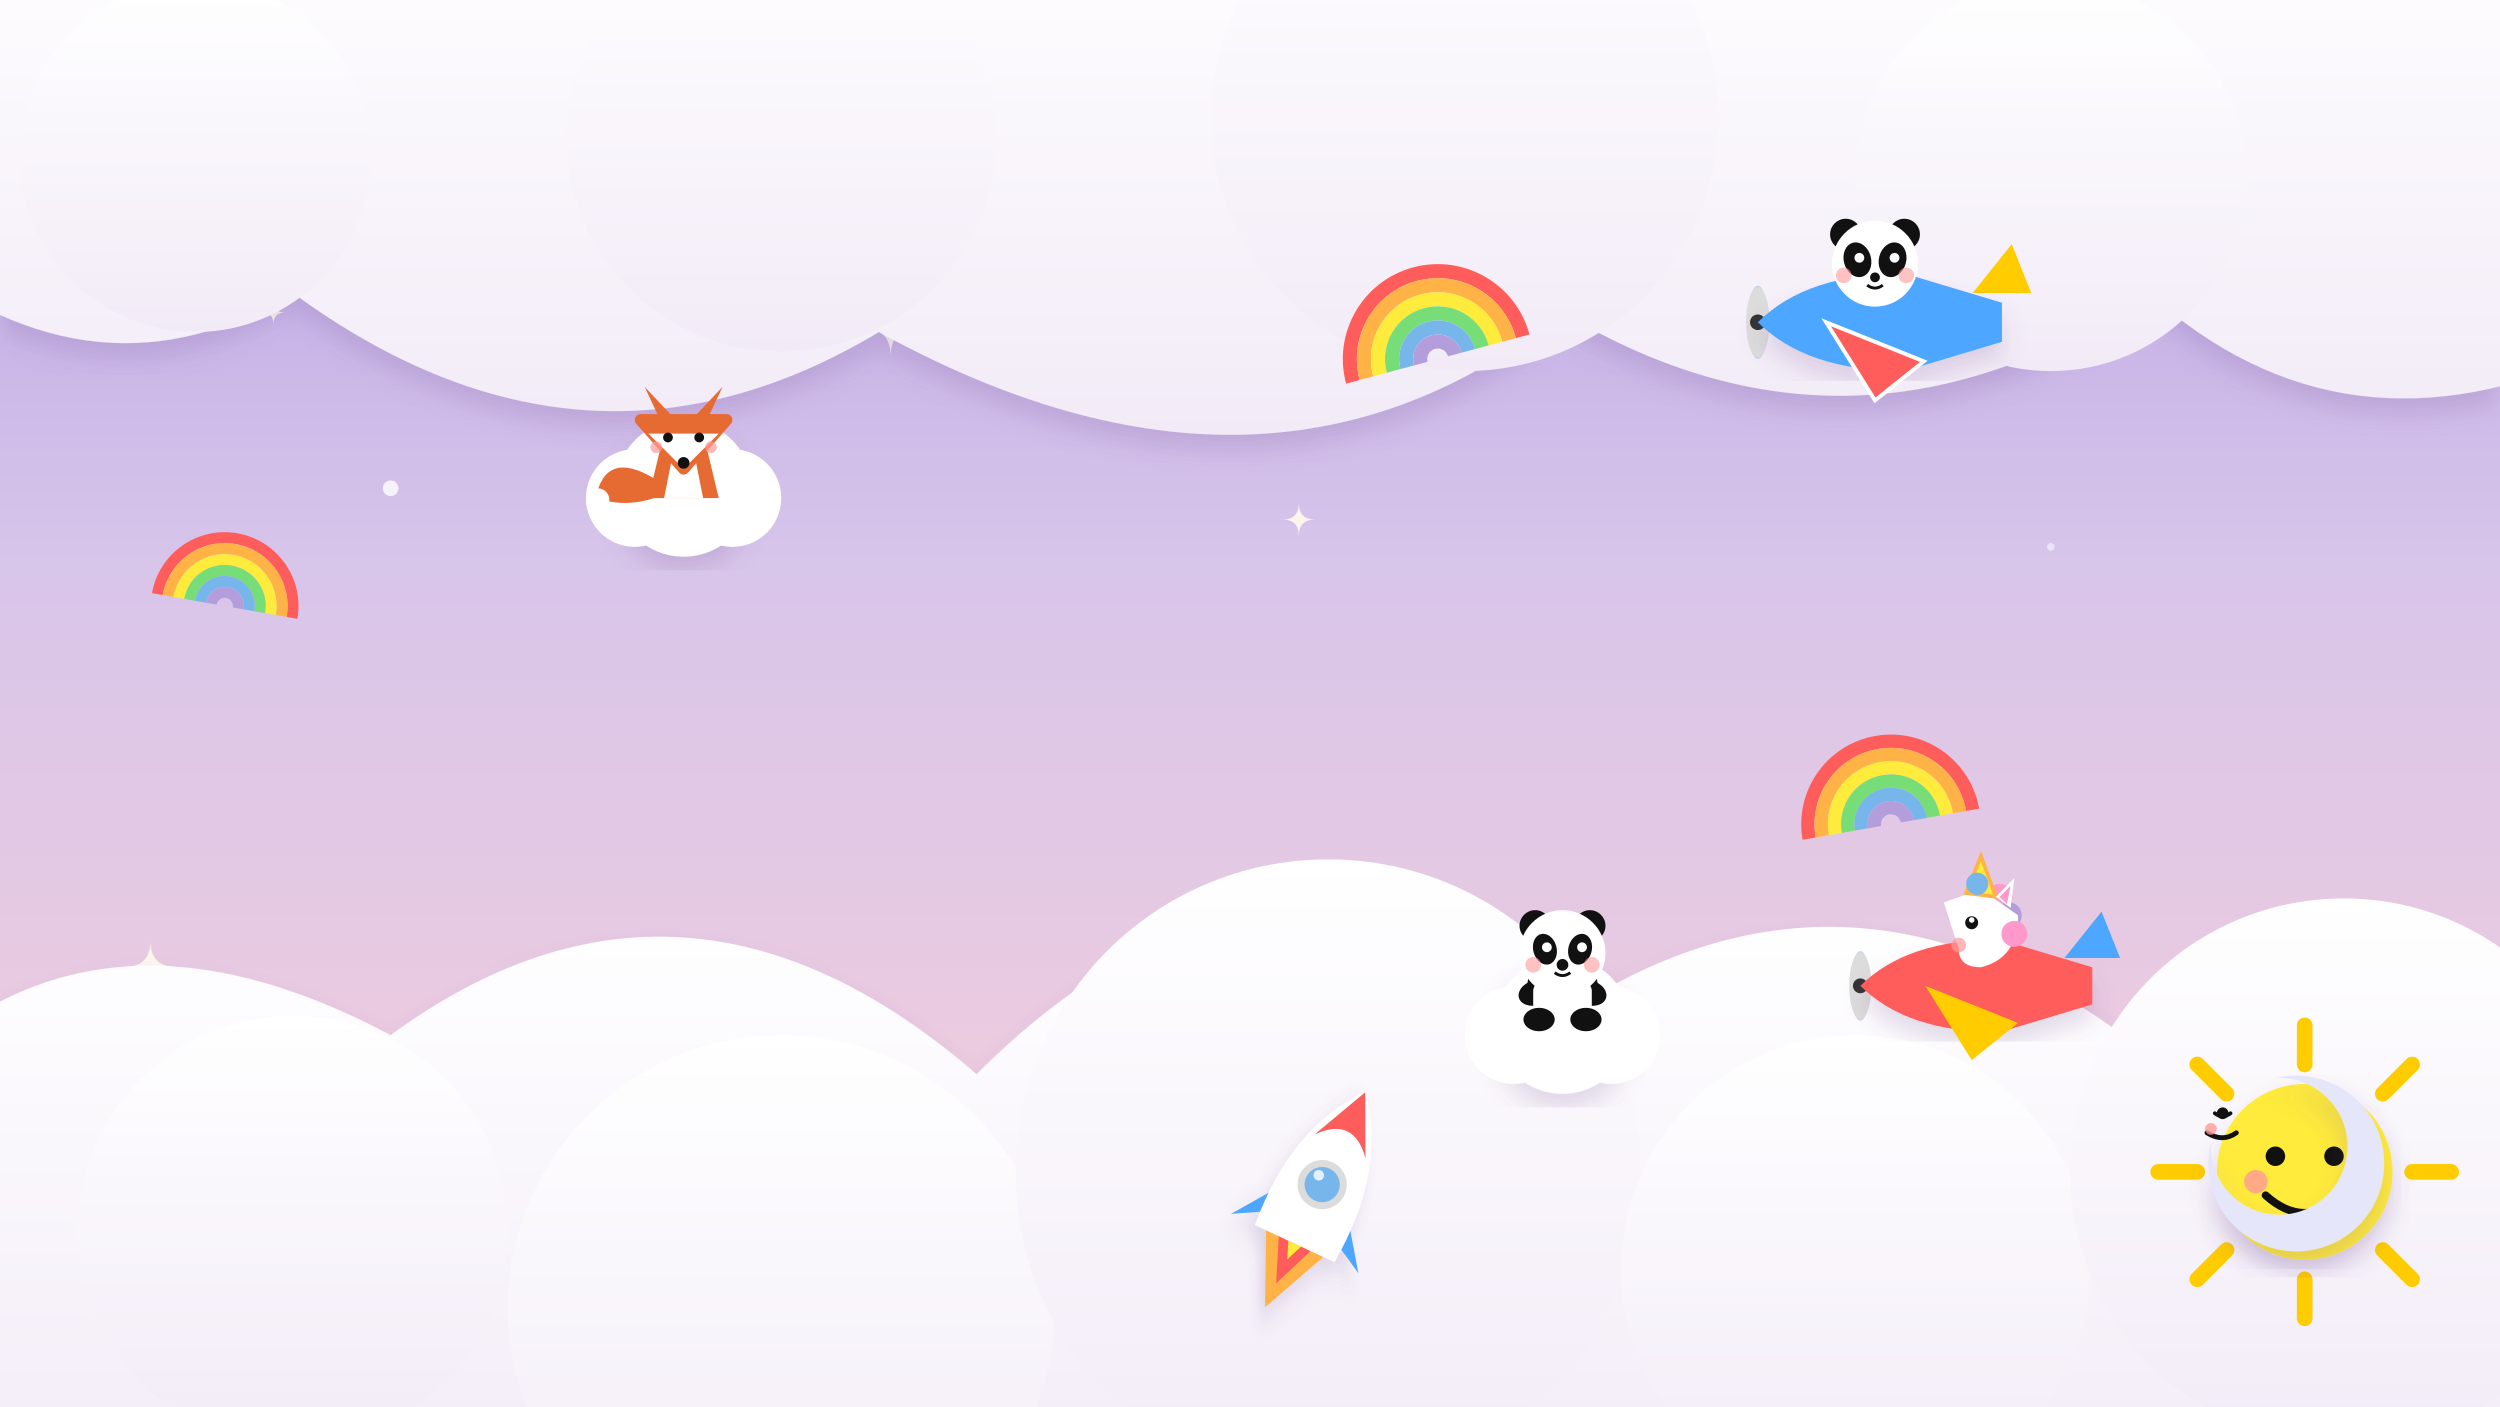
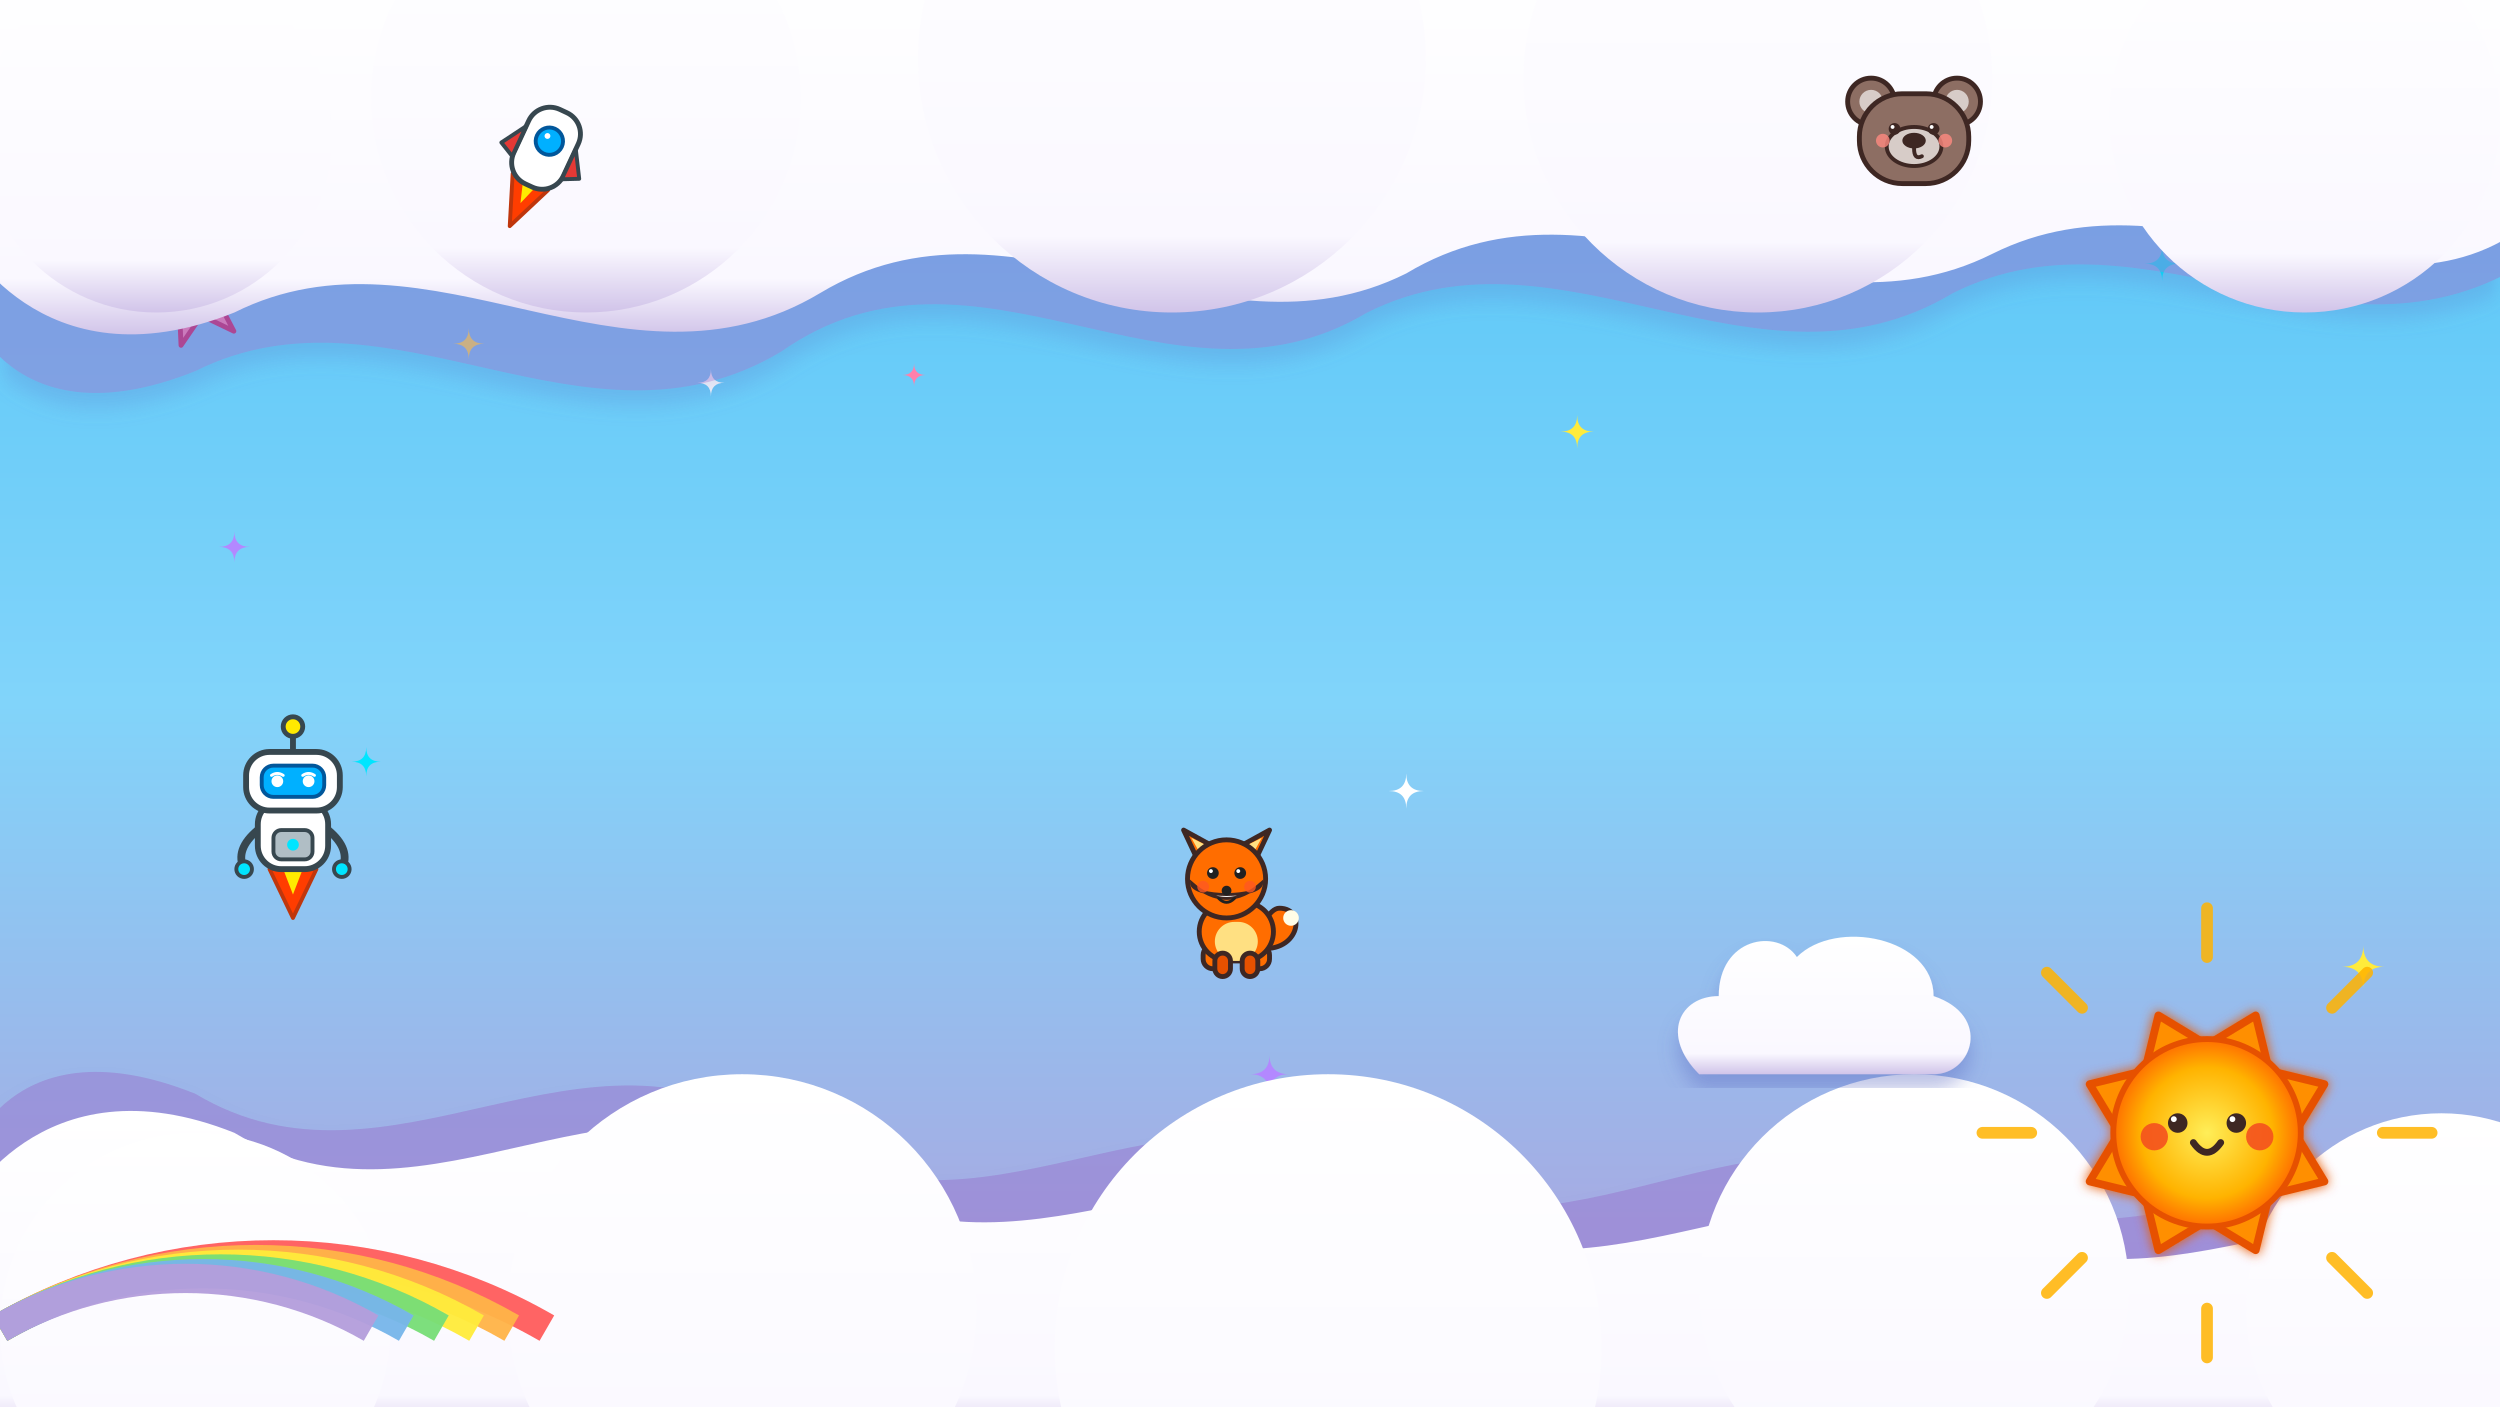
<svg xmlns="http://www.w3.org/2000/svg" viewBox="0 0 1280 720">
  <defs>
    <linearGradient id="skyGrad" x1="0%" y1="0%" x2="0%" y2="100%">
-       <stop offset="0%" stop-color="#b4a0e5" />
-       <stop offset="40%" stop-color="#d8c5ea" />
-       <stop offset="100%" stop-color="#f8cfd9" />
+       <stop offset="0%" stop-color="#4fc3f7" />
+       <stop offset="50%" stop-color="#81d4fa" />
+       <stop offset="100%" stop-color="#b39ddb" />
    </linearGradient>
+     <radialGradient id="sunGrad" cx="50%" cy="50%" r="50%">
+       <stop offset="0%" stop-color="#ffee58" />
+       <stop offset="70%" stop-color="#ffb300" />
+       <stop offset="100%" stop-color="#ff6f00" />
+     </radialGradient>
    <linearGradient id="cloudGrad" x1="0%" y1="0%" x2="0%" y2="100%">
      <stop offset="0%" stop-color="#ffffff" />
-       <stop offset="100%" stop-color="#f2ebf7" />
+       <stop offset="85%" stop-color="#faf8ff" />
+       <stop offset="100%" stop-color="#d1c4e9" />
    </linearGradient>
-     <filter id="shadow" x="-10%" y="-10%" width="120%" height="120%">
-       <feDropShadow dx="0" dy="8" stdDeviation="6" flood-color="#7a5599" flood-opacity="0.2" />
+     <filter id="cloudShadow" x="-10%" y="-10%" width="120%" height="120%">
+       <feDropShadow dx="0" dy="8" stdDeviation="5" flood-color="#5c6bc0" flood-opacity="0.4" />
    </filter>
-     <g id="rainbow">
-       <path d="M -50 0 A 50 50 0 0 1 50 0" fill="none" stroke="#ff5c5c" stroke-width="8" />
-       <path d="M -42 0 A 42 42 0 0 1 42 0" fill="none" stroke="#ffb347" stroke-width="8" />
-       <path d="M -34 0 A 34 34 0 0 1 34 0" fill="none" stroke="#ffeb3b" stroke-width="8" />
-       <path d="M -26 0 A 26 26 0 0 1 26 0" fill="none" stroke="#77dd77" stroke-width="8" />
-       <path d="M -18 0 A 18 18 0 0 1 18 0" fill="none" stroke="#77b6ea" stroke-width="8" />
-       <path d="M -10 0 A 10 10 0 0 1 10 0" fill="none" stroke="#b39ddb" stroke-width="8" />
-     </g>
-     <g id="star">
-       <path d="M 0 -12 Q 0 0 12 0 Q 0 0 0 12 Q 0 0 -12 0 Q 0 0 0 -12 Z" fill="#fffbee" opacity="0.9" />
+     <filter id="glow" x="-20%" y="-20%" width="140%" height="140%">
+       <feGaussianBlur stdDeviation="3" result="blur" />
+       <feComposite in="SourceGraphic" in2="blur" operator="over" />
+     </filter>
+     <g id="sparkle">
+       <path d="M 0 -10 Q 0 0 10 0 Q 0 0 0 10 Q 0 0 -10 0 Q 0 0 0 -10 Z" />
    </g>
  </defs>
  <rect width="100%" height="100%" fill="url(#skyGrad)" />
-   <use href="#star" x="120" y="80" transform="scale(0.8)" />
-   <use href="#star" x="380" y="140" transform="scale(1.2)" />
-   <use href="#star" x="850" y="90" transform="scale(0.6)" />
-   <use href="#star" x="1150" y="120" transform="scale(1)" />
-   <use href="#star" x="280" y="320" transform="scale(0.5)" />
-   <use href="#star" x="950" y="380" transform="scale(0.7)" />
-   <use href="#star" x="70" y="450" transform="scale(1.1)" />
-   <circle cx="650" cy="180" r="3" fill="#ffffff" opacity="0.6" />
-   <circle cx="200" cy="250" r="4" fill="#ffffff" opacity="0.8" />
-   <circle cx="1050" cy="280" r="2" fill="#ffffff" opacity="0.5" />
-   <path d="M -50 -50 L 1330 -50 L 1330 180 Q 1200 240 1100 150 Q 950 250 800 160 Q 650 280 450 170 Q 300 260 150 150 Q 50 210 -50 130 Z" fill="url(#cloudGrad)" filter="url(#shadow)" />
-   <circle cx="100" cy="80" r="90" fill="url(#cloudGrad)" />
-   <circle cx="400" cy="70" r="110" fill="url(#cloudGrad)" />
-   <circle cx="750" cy="60" r="130" fill="url(#cloudGrad)" />
-   <circle cx="1050" cy="90" r="100" fill="url(#cloudGrad)" />
-   <path d="M -50 770 L 1330 770 L 1330 520 Q 1200 450 1100 540 Q 950 420 800 520 Q 650 400 500 550 Q 350 420 200 530 Q 50 450 -50 550 Z" fill="url(#cloudGrad)" filter="url(#shadow)" />
-   <circle cx="150" cy="630" r="110" fill="url(#cloudGrad)" />
-   <circle cx="400" cy="670" r="140" fill="url(#cloudGrad)" />
-   <circle cx="680" cy="600" r="160" fill="url(#cloudGrad)" />
-   <circle cx="950" cy="650" r="120" fill="url(#cloudGrad)" />
-   <circle cx="1200" cy="600" r="140" fill="url(#cloudGrad)" />
-   <use href="#rainbow" x="820" y="180" transform="rotate(-15 820 180) scale(0.9)" />
-   <use href="#rainbow" x="130" y="450" transform="rotate(10 130 450) scale(0.7)" />
-   <use href="#rainbow" x="1150" y="460" transform="rotate(-10 1150 460) scale(0.85)" />
-   <g id="fox" transform="translate(350, 220)">
-     <circle cx="0" cy="30" r="35" fill="#ffffff" filter="url(#shadow)" />
-     <circle cx="-25" cy="35" r="25" fill="#ffffff" />
-     <circle cx="25" cy="35" r="25" fill="#ffffff" />
-     <path d="M -15 25 Q -40 10 -45 35 Q -30 40 -15 35" fill="#e66b33" />
-     <circle cx="-44" cy="36" r="6" fill="white" />
-     <path d="M -12 10 L 12 10 L 18 35 L -18 35 Z" fill="#e66b33" />
-     <path d="M -6 15 L 6 15 L 10 35 L -10 35 Z" fill="#ffffff" />
-     <polygon points="-22,-5 22,-5 0,20" fill="#e66b33" stroke="#e66b33" stroke-width="6" stroke-linejoin="round" />
-     <polygon points="-12,-5 -20,-22 -4,-5" fill="#e66b33" />
-     <polygon points="12,-5 20,-22 4,-5" fill="#e66b33" />
-     <polygon points="-18,2 18,2 0,20" fill="#ffffff" />
-     <circle cx="-8" cy="4" r="2.5" fill="#111" />
-     <circle cx="8" cy="4" r="2.5" fill="#111" />
-     <circle cx="0" cy="17" r="3" fill="#111" />
-     <circle cx="-14" cy="9" r="3" fill="#ff9999" opacity="0.7" />
-     <circle cx="14" cy="9" r="3" fill="#ff9999" opacity="0.7" />
+   <use href="#sparkle" x="400" y="100" fill="#ffffff" transform="scale(0.8)" />
+   <use href="#sparkle" x="800" y="450" fill="#ffffff" transform="scale(0.9)" />
+   <use href="#sparkle" x="300" y="220" fill="#ffeb3b" transform="scale(0.8)" />
+   <use href="#sparkle" x="1100" y="450" fill="#ffeb3b" transform="scale(1.1)" />
+   <use href="#sparkle" x="750" y="150" fill="#ffeb3b" transform="scale(0.7)" />
+   <use href="#sparkle" x="1230" y="150" fill="#00e5ff" transform="scale(0.9)" />
+   <use href="#sparkle" x="650" y="550" fill="#b388ff" transform="scale(1)" />
+   <use href="#sparkle" x="150" y="350" fill="#b388ff" transform="scale(0.8)" />
+   <use href="#sparkle" x="520" y="280" fill="#ffffff" transform="scale(0.7)" />
+   <use href="#sparkle" x="950" y="260" fill="#ffeb3b" transform="scale(0.85)" />
+   <use href="#sparkle" x="250" y="520" fill="#00e5ff" transform="scale(0.75)" />
+   <use href="#sparkle" x="780" y="320" fill="#ff80ab" transform="scale(0.6)" />
+   <g transform="translate(100, 150) rotate(-15)">
+     <path d="M 0 -22 L 6 -6 L 24 -6 L 10 6 L 14 24 L 0 12 L -14 24 L -10 6 L -24 -6 L -6 -6 Z" fill="#ff80ab" stroke="#c2185b" stroke-width="2.5" stroke-linejoin="round" />
+     <circle cx="-5" cy="2" r="1.5" fill="#311b92" />
+     <circle cx="5" cy="2" r="1.5" fill="#311b92" />
+     <path d="M -2 6 Q 0 9 2 6" fill="none" stroke="#311b92" stroke-width="1.5" />
  </g>
-   <g id="panda-plane" transform="translate(950, 160)">
-     <path d="M -55 5 C -55 -20, -45 -20, -45 5 C -45 30, -55 30, -55 5 Z" fill="#b0c4de" opacity="0.7" />
-     <ellipse cx="-50" cy="5" rx="6" ry="18" fill="#dcdcdc" />
-     <circle cx="-50" cy="5" r="4" fill="#333" />
-     <path d="M 60 -10 L 80 -35 L 90 -10 Z" fill="#ffcc00" />
-     <path d="M -50 5 Q -25 -20 25 -20 L 75 -5 L 75 15 L 25 30 Q -25 30 -50 5 Z" fill="#4da6ff" filter="url(#shadow)" />
-     <path d="M -15 5 L 35 25 L 10 45 Z" fill="#ff5c5c" />
-     <path d="M -15 5 L 35 25 L 10 45 Z" fill="none" stroke="#fff" stroke-width="2" />
-     <g transform="translate(10, -25)">
-       <circle cx="-15" cy="-15" r="8" fill="#111" />
-       <circle cx="15" cy="-15" r="8" fill="#111" />
-       <circle cx="0" cy="0" r="22" fill="#fff" />
-       <ellipse cx="-9" cy="-2" rx="7" ry="9" fill="#111" transform="rotate(-15 -9 -2)" />
-       <ellipse cx="9" cy="-2" rx="7" ry="9" fill="#111" transform="rotate(15 9 -2)" />
-       <circle cx="-8" cy="-3" r="2.5" fill="#fff" />
-       <circle cx="10" cy="-3" r="2.5" fill="#fff" />
-       <circle cx="0" cy="7" r="2.5" fill="#111" />
-       <path d="M -4 11 Q 0 14 4 11" fill="none" stroke="#111" stroke-width="1.5" />
-       <circle cx="-16" cy="6" r="4" fill="#ff9999" opacity="0.6" />
-       <circle cx="16" cy="6" r="4" fill="#ff9999" opacity="0.6" />
+   <g transform="translate(930, 110) rotate(15)">
+     <path d="M 0 -22 L 6 -6 L 24 -6 L 10 6 L 14 24 L 0 12 L -14 24 L -10 6 L -24 -6 L -6 -6 Z" fill="#ffd54f" stroke="#e65100" stroke-width="2.5" stroke-linejoin="round" />
+     <circle cx="-6" cy="4" r="2" fill="#3e2723" />
+     <circle cx="6" cy="4" r="2" fill="#3e2723" />
+     <path d="M -2 8 Q 0 11 2 8" fill="none" stroke="#3e2723" stroke-width="1.5" />
+     <circle cx="-10" cy="7" r="2.5" fill="#ff5722" opacity="0.9" />
+     <circle cx="10" cy="7" r="2.5" fill="#ff5722" opacity="0.9" />
+   </g>
+   <path d="M -20 -20 L 1300 -20 L 1300 130 C 1200 200, 1100 100, 1000 150 C 900 210, 800 110, 700 160 C 600 220, 500 110, 400 180 C 300 240, 200 140, 100 190 C 0 230, -20 150, -20 150 Z" fill="#9575cd" opacity="0.5" filter="url(#cloudShadow)" />
+   <path d="M -20 740 L 1300 740 L 1300 630 C 1200 560, 1100 660, 1000 610 C 900 550, 800 660, 700 600 C 600 540, 500 650, 400 580 C 300 510, 200 620, 100 560 C 0 520, -20 600, -20 600 Z" fill="#9575cd" opacity="0.5" filter="url(#cloudShadow)" />
+   <path d="M -20 -20 L 1300 -20 L 1300 110              C 1220 180, 1120 80, 1020 130              C 920 180, 820 80, 720 140              C 620 190, 520 90, 420 150              C 320 210, 220 110, 120 160              C 20 200, -20 120, -20 120 Z" fill="url(#cloudGrad)" />
+   <circle cx="80" cy="70" r="90" fill="url(#cloudGrad)" />
+   <circle cx="300" cy="50" r="110" fill="url(#cloudGrad)" />
+   <circle cx="600" cy="30" r="130" fill="url(#cloudGrad)" />
+   <circle cx="900" cy="40" r="120" fill="url(#cloudGrad)" />
+   <circle cx="1180" cy="60" r="100" fill="url(#cloudGrad)" />
+   <g transform="translate(280, 75) rotate(25)">
+     <path d="M -10 20 L 0 45 L 10 20 Z" fill="#ff3d00" stroke="#bf360c" stroke-width="2" stroke-linejoin="round" />
+     <path d="M -4 20 L 0 32 L 4 20 Z" fill="#ffea00" />
+     <rect x="-14" y="-20" width="28" height="42" rx="12" fill="#ffffff" stroke="#37474f" stroke-width="2.5" />
+     <path d="M -14 -5 L -22 8 L -14 12 Z" fill="#e53935" stroke="#37474f" stroke-width="2" stroke-linejoin="round" />
+     <path d="M 14 -5 L 22 8 L 14 12 Z" fill="#e53935" stroke="#37474f" stroke-width="2" stroke-linejoin="round" />
+     <circle cx="0" cy="-3" r="7" fill="#00b0ff" stroke="#01579b" stroke-width="2" />
+     <circle cx="-2" cy="-5" r="1.5" fill="#ffffff" />
+   </g>
+   <g transform="translate(980, 70)">
+     <circle cx="-22" cy="-18" r="12" fill="#8d6e63" stroke="#3e2723" stroke-width="2.5" />
+     <circle cx="-22" cy="-18" r="6" fill="#d7ccc8" />
+     <circle cx="22" cy="-18" r="12" fill="#8d6e63" stroke="#3e2723" stroke-width="2.5" />
+     <circle cx="22" cy="-18" r="6" fill="#d7ccc8" />
+     <rect x="-28" y="-22" width="56" height="46" rx="22" fill="#8d6e63" stroke="#3e2723" stroke-width="2.5" />
+     <ellipse cx="0" cy="5" rx="14" ry="10" fill="#d7ccc8" stroke="#3e2723" stroke-width="2" />
+     <ellipse cx="0" cy="2" rx="6" ry="4" fill="#3e2723" />
+     <path d="M 0 6 Q 0 12 4 10" fill="none" stroke="#3e2723" stroke-width="2" stroke-linecap="round" />
+     <circle cx="-10" cy="-4" r="3" fill="#3e2723" />
+     <circle cx="-11" cy="-5" r="1" fill="#ffffff" />
+     <circle cx="10" cy="-4" r="3" fill="#3e2723" />
+     <circle cx="9" cy="-5" r="1" fill="#ffffff" />
+     <circle cx="-16" cy="2" r="3.5" fill="#ff8a80" opacity="0.8" />
+     <circle cx="16" cy="2" r="3.5" fill="#ff8a80" opacity="0.8" />
+   </g>
+   <path d="M -20 740 L 1300 740 L 1300 650              C 1220 580, 1120 680, 1020 630              C 920 580, 820 680, 720 620              C 620 570, 520 670, 420 600              C 320 530, 220 640, 120 580              C 20 540, -20 620, -20 620 Z" fill="url(#cloudGrad)" />
+   <circle cx="100" cy="680" r="100" fill="url(#cloudGrad)" />
+   <circle cx="380" cy="670" r="120" fill="url(#cloudGrad)" />
+   <circle cx="680" cy="690" r="140" fill="url(#cloudGrad)" />
+   <circle cx="980" cy="660" r="110" fill="url(#cloudGrad)" />
+   <circle cx="1250" cy="670" r="100" fill="url(#cloudGrad)" />
+   <g transform="translate(850, 480)" filter="url(#cloudShadow)">
+     <path d="M 30 30 C 10 30, 0 50, 20 70 L 140 70 C 160 70, 170 40, 140 30 C 140 0, 90 -10, 70 10 C 60 -5, 30 0, 30 30 Z" fill="url(#cloudGrad)" />
+   </g>
+   <g transform="translate(0, 680)">
+     <path d="M 0 0 A 280 280 0 0 1 280 0" fill="none" stroke="#ff5c5c" stroke-width="15" opacity="0.95" />
+     <path d="M 0 0 A 262 262 0 0 1 262 0" fill="none" stroke="#ffb347" stroke-width="15" opacity="0.95" />
+     <path d="M 0 0 A 244 244 0 0 1 244 0" fill="none" stroke="#ffeb3b" stroke-width="15" opacity="0.95" />
+     <path d="M 0 0 A 226 226 0 0 1 226 0" fill="none" stroke="#77dd77" stroke-width="15" opacity="0.95" />
+     <path d="M 0 0 A 208 208 0 0 1 208 0" fill="none" stroke="#77b6ea" stroke-width="15" opacity="0.95" />
+     <path d="M 0 0 A 190 190 0 0 1 190 0" fill="none" stroke="#b39ddb" stroke-width="15" opacity="0.95" />
+   </g>
+   <g transform="translate(0, 0)">
+     <g stroke="#ffb300" stroke-width="6" stroke-linecap="round" opacity="0.85">
+       <line x1="1130" y1="490" x2="1130" y2="465" />
+       <line x1="1130" y1="670" x2="1130" y2="695" />
+       <line x1="1040" y1="580" x2="1015" y2="580" />
+       <line x1="1220" y1="580" x2="1245" y2="580" />
+       <line x1="1066" y1="516" x2="1048" y2="498" />
+       <line x1="1194" y1="644" x2="1212" y2="662" />
+       <line x1="1066" y1="644" x2="1048" y2="662" />
+       <line x1="1194" y1="516" x2="1212" y2="498" />
    </g>
+     <polygon points="1190.1,604.9 1161.8,611.8 1154.9,640.1 1130.0,625.0 1105.1,640.1 1098.2,611.8 1069.9,604.9 1085.0,580.0 1069.9,555.1 1098.2,548.2 1105.1,519.9 1130.0,535.0 1154.9,519.9 1161.8,548.2 1190.1,555.1 1175.0,580.0" fill="#ff8f00" stroke="#e65100" stroke-width="4" stroke-linejoin="round" filter="url(#glow)" />
+     <circle cx="1130" cy="580" r="48" fill="url(#sunGrad)" stroke="#e65100" stroke-width="3" />
+     <circle cx="1115" cy="575" r="5" fill="#3e2723" />
+     <circle cx="1113" cy="573" r="1.5" fill="#ffffff" />
+     <circle cx="1145" cy="575" r="5" fill="#3e2723" />
+     <circle cx="1143" cy="573" r="1.5" fill="#ffffff" />
+     <path d="M 1123 585 Q 1130 595 1137 585" fill="none" stroke="#3e2723" stroke-width="3.5" stroke-linecap="round" />
+     <circle cx="1103" cy="582" r="7" fill="#f4511e" opacity="0.9" />
+     <circle cx="1157" cy="582" r="7" fill="#f4511e" opacity="0.9" />
  </g>
-   <g id="unicorn-plane" transform="translate(1000, 500) scale(0.95)">
-     <path d="M -55 5 C -55 -20, -45 -20, -45 5 C -45 30, -55 30, -55 5 Z" fill="#b0c4de" opacity="0.7" />
-     <ellipse cx="-50" cy="5" rx="6" ry="18" fill="#dcdcdc" />
-     <circle cx="-50" cy="5" r="4" fill="#333" />
-     <path d="M 60 -10 L 80 -35 L 90 -10 Z" fill="#4da6ff" />
-     <path d="M -50 5 Q -25 -20 25 -20 L 75 -5 L 75 15 L 25 30 Q -25 30 -50 5 Z" fill="#ff5c5c" filter="url(#shadow)" />
-     <path d="M -15 5 L 35 25 L 10 45 Z" fill="#ffcc00" />
-     <g transform="translate(15, -25)">
-       <circle cx="10" cy="-18" r="7" fill="#ff99cc" />
-       <circle cx="15" cy="-8" r="7" fill="#b39ddb" />
-       <path d="M -12 10 L -20 -15 L 0 -22 L 20 -8 Q 20 15 0 20 Q -12 20 -12 10 Z" fill="#fff" />
-       <polygon points="-8,-20 0,-40 8,-18" fill="#ffeb3b" stroke="#ffb347" stroke-width="2" />
-       <circle cx="-2" cy="-25" r="6" fill="#77b6ea" />
-       <circle cx="18" cy="2" r="7" fill="#ff99cc" />
-       <polygon points="8,-18 18,-28 16,-12" fill="#fff" />
-       <polygon points="10,-18 16,-24 14,-14" fill="#ff99cc" />
-       <circle cx="-5" cy="-4" r="3.5" fill="#111" />
-       <circle cx="-5" cy="-5.5" r="1.5" fill="#fff" />
-       <circle cx="-12" cy="8" r="4" fill="#ff9999" opacity="0.7" />
-     </g>
+   <g transform="translate(150, 420)">
+     <path d="M -12 25 L 0 50 L 12 25 Z" fill="#ff3d00" stroke="#bf360c" stroke-width="2" stroke-linejoin="round" />
+     <path d="M -5 25 L 0 38 L 5 25 Z" fill="#ffea00" />
+     <path d="M -18 5 Q -30 15 -25 25" fill="none" stroke="#37474f" stroke-width="4" stroke-linecap="round" />
+     <circle cx="-25" cy="25" r="4" fill="#00e5ff" stroke="#37474f" stroke-width="2" />
+     <path d="M 18 5 Q 30 15 25 25" fill="none" stroke="#37474f" stroke-width="4" stroke-linecap="round" />
+     <circle cx="25" cy="25" r="4" fill="#00e5ff" stroke="#37474f" stroke-width="2" />
+     <rect x="-18" y="-10" width="36" height="35" rx="12" fill="#ffffff" stroke="#37474f" stroke-width="3" />
+     <rect x="-10" y="5" width="20" height="15" rx="4" fill="#b0bec5" stroke="#37474f" stroke-width="2" />
+     <circle cx="0" cy="12.5" r="3" fill="#00e5ff" />
+     <line x1="0" y1="-30" x2="0" y2="-45" stroke="#37474f" stroke-width="3" stroke-linecap="round" />
+     <circle cx="0" cy="-48" r="5" fill="#ffea00" stroke="#37474f" stroke-width="2.5" />
+     <rect x="-24" y="-35" width="48" height="30" rx="12" fill="#ffffff" stroke="#37474f" stroke-width="3" />
+     <rect x="-16" y="-28" width="32" height="16" rx="6" fill="#00b0ff" stroke="#01579b" stroke-width="2" />
+     <circle cx="-8" cy="-20" r="3" fill="#ffffff" />
+     <path d="M -11 -23 Q -8 -25 -5 -23" fill="none" stroke="#ffffff" stroke-width="1.5" stroke-linecap="round" />
+     <circle cx="8" cy="-20" r="3" fill="#ffffff" />
+     <path d="M 5 -23 Q 8 -25 11 -23" fill="none" stroke="#ffffff" stroke-width="1.5" stroke-linecap="round" />
  </g>
-   <g id="panda-cloud" transform="translate(800, 500)">
-     <circle cx="0" cy="25" r="35" fill="#ffffff" filter="url(#shadow)" />
-     <circle cx="-25" cy="30" r="25" fill="#ffffff" />
-     <circle cx="25" cy="30" r="25" fill="#ffffff" />
-     <circle cx="0" cy="5" r="18" fill="#111" />
-     <circle cx="0" cy="12" r="16" fill="#fff" />
-     <ellipse cx="-12" cy="22" rx="8" ry="6" fill="#111" />
-     <ellipse cx="12" cy="22" rx="8" ry="6" fill="#111" />
-     <path d="M -15 2 C -25 5 -25 15 -15 15 Z" fill="#111" />
-     <path d="M 15 2 C 25 5 25 15 15 15 Z" fill="#111" />
-     <g transform="translate(0, -12)">
-       <circle cx="-14" cy="-14" r="8" fill="#111" />
-       <circle cx="14" cy="-14" r="8" fill="#111" />
-       <circle cx="0" cy="0" r="22" fill="#fff" />
-       <ellipse cx="-9" cy="-2" rx="6" ry="8" fill="#111" transform="rotate(-15 -9 -2)" />
-       <ellipse cx="9" cy="-2" rx="6" ry="8" fill="#111" transform="rotate(15 9 -2)" />
-       <circle cx="-8" cy="-3" r="2.5" fill="#fff" />
-       <circle cx="10" cy="-3" r="2.5" fill="#fff" />
-       <circle cx="0" cy="6" r="3" fill="#111" />
-       <path d="M -4 10 Q 0 13 4 10" fill="none" stroke="#111" stroke-width="1.5" />
-       <circle cx="-15" cy="6" r="4" fill="#ff9999" opacity="0.6" />
-       <circle cx="15" cy="6" r="4" fill="#ff9999" opacity="0.6" />
-     </g>
-   </g>
-   <g id="rocket" transform="translate(680, 600) rotate(25) scale(0.9)" filter="url(#shadow)">
-     <path d="M -18 45 L 0 85 L 18 45 Z" fill="#ffb347" />
-     <path d="M -10 45 L 0 70 L 10 45 Z" fill="#ff5c5c" />
-     <path d="M -4 45 L 0 55 L 4 45 Z" fill="#ffeb3b" />
-     <path d="M -22 20 L -40 45 L -22 35 Z" fill="#4da6ff" />
-     <path d="M 22 20 L 40 45 L 22 35 Z" fill="#4da6ff" />
-     <path d="M 0 -50 Q 30 -15 25 45 L -25 45 Q -30 -15 0 -50 Z" fill="#ffffff" />
-     <path d="M -16 -16 Q 0 -35 16 -16 L 0 -50 Z" fill="#ff5c5c" />
-     <circle cx="0" cy="8" r="12" fill="#77b6ea" stroke="#dcdcdc" stroke-width="4" />
-     <circle cx="-4" cy="4" r="3" fill="#fff" opacity="0.8" />
-   </g>
-   <g id="sun-moon" transform="translate(1180, 600)">
-     <g stroke="#ffcc00" stroke-width="8" stroke-linecap="round">
-       <line x1="0" y1="-55" x2="0" y2="-75" />
-       <line x1="0" y1="55" x2="0" y2="75" />
-       <line x1="-55" y1="0" x2="-75" y2="0" />
-       <line x1="55" y1="0" x2="75" y2="0" />
-       <line x1="-40" y1="-40" x2="-55" y2="-55" />
-       <line x1="40" y1="40" x2="55" y2="55" />
-       <line x1="-40" y1="40" x2="-55" y2="55" />
-       <line x1="40" y1="-40" x2="55" y2="-55" />
-     </g>
-     <circle cx="0" cy="0" r="45" fill="#ffeb3b" filter="url(#shadow)" />
-     <circle cx="-15" cy="-8" r="5" fill="#111" />
-     <circle cx="15" cy="-8" r="5" fill="#111" />
-     <path d="M -20 12 Q 0 30 20 12" fill="none" stroke="#111" stroke-width="4" stroke-linecap="round" />
-     <circle cx="-25" cy="5" r="6" fill="#ff9999" opacity="0.8" />
-     <circle cx="25" cy="5" r="6" fill="#ff9999" opacity="0.8" />
-     <path d="M -48 -15 A 35 35 0 1 0 -15 -48 A 45 45 0 1 1 -48 -15 Z" fill="#e6e6fa" filter="url(#shadow)" />
-     <circle cx="-42" cy="-30" r="3" fill="#111" />
-     <path d="M -50 -20 Q -42 -15 -35 -20" fill="none" stroke="#111" stroke-width="2.5" stroke-linecap="round" />
-     <path d="M -46 -30 Q -42 -27 -38 -30" fill="none" stroke="#111" stroke-width="2" stroke-linecap="round" />
-     <circle cx="-48" cy="-22" r="3" fill="#ff9999" opacity="0.8" />
+   <g transform="translate(630, 470)">
+     <path d="M 12 15 C 35 20, 40 -5, 25 -5 C 20 -5, 15 5, 12 15 Z" fill="#ff6d00" stroke="#3e2723" stroke-width="2.5" stroke-linejoin="round" />
+     <circle cx="31" cy="0" r="4" fill="#fffde7" />
+     <rect x="-14" y="14" width="12" height="12" rx="5" fill="#ff6d00" stroke="#3e2723" stroke-width="2.5" />
+     <rect x="8" y="14" width="12" height="12" rx="5" fill="#ff6d00" stroke="#3e2723" stroke-width="2.5" />
+     <rect x="-16" y="-8" width="38" height="30" rx="15" fill="#ff6d00" stroke="#3e2723" stroke-width="2.5" />
+     <rect x="-8" y="2" width="22" height="20" rx="10" fill="#ffe082" />
+     <rect x="-8" y="18" width="8" height="12" rx="4" fill="#e65100" stroke="#3e2723" stroke-width="2.5" />
+     <rect x="6" y="18" width="8" height="12" rx="4" fill="#e65100" stroke="#3e2723" stroke-width="2.5" />
+     <polygon points="-16,-28 -24,-45 -4,-34" fill="#ff6d00" stroke="#3e2723" stroke-width="2.5" stroke-linejoin="round" />
+     <polygon points="-15,-32 -20,-41 -8,-35" fill="#ffe082" />
+     <polygon points="12,-28 20,-45 0,-34" fill="#ff6d00" stroke="#3e2723" stroke-width="2.5" stroke-linejoin="round" />
+     <polygon points="11,-32 16,-41 4,-35" fill="#ffe082" />
+     <circle cx="-2" cy="-20" r="20" fill="#ff6d00" stroke="#3e2723" stroke-width="2.5" />
+     <path d="M -20 -18 Q -2 -2 16 -18 C 16 -10, -20 -10, -20 -18 Z" fill="#ffffff" stroke="#3e2723" stroke-width="1.5" />
+     <circle cx="-9" cy="-23" r="3" fill="#212121" />
+     <circle cx="-10" cy="-24" r="1" fill="#ffffff" />
+     <circle cx="5" cy="-23" r="3" fill="#212121" />
+     <circle cx="4" cy="-24" r="1" fill="#ffffff" />
+     <circle cx="-2" cy="-14" r="2.5" fill="#212121" />
+     <path d="M -6 -10 Q -2 -6 2 -10" fill="none" stroke="#212121" stroke-width="1.5" stroke-linecap="round" />
+     <circle cx="-14" cy="-16" r="3" fill="#ff5722" opacity="0.8" />
+     <circle cx="10" cy="-16" r="3" fill="#ff5722" opacity="0.8" />
  </g>
</svg>
